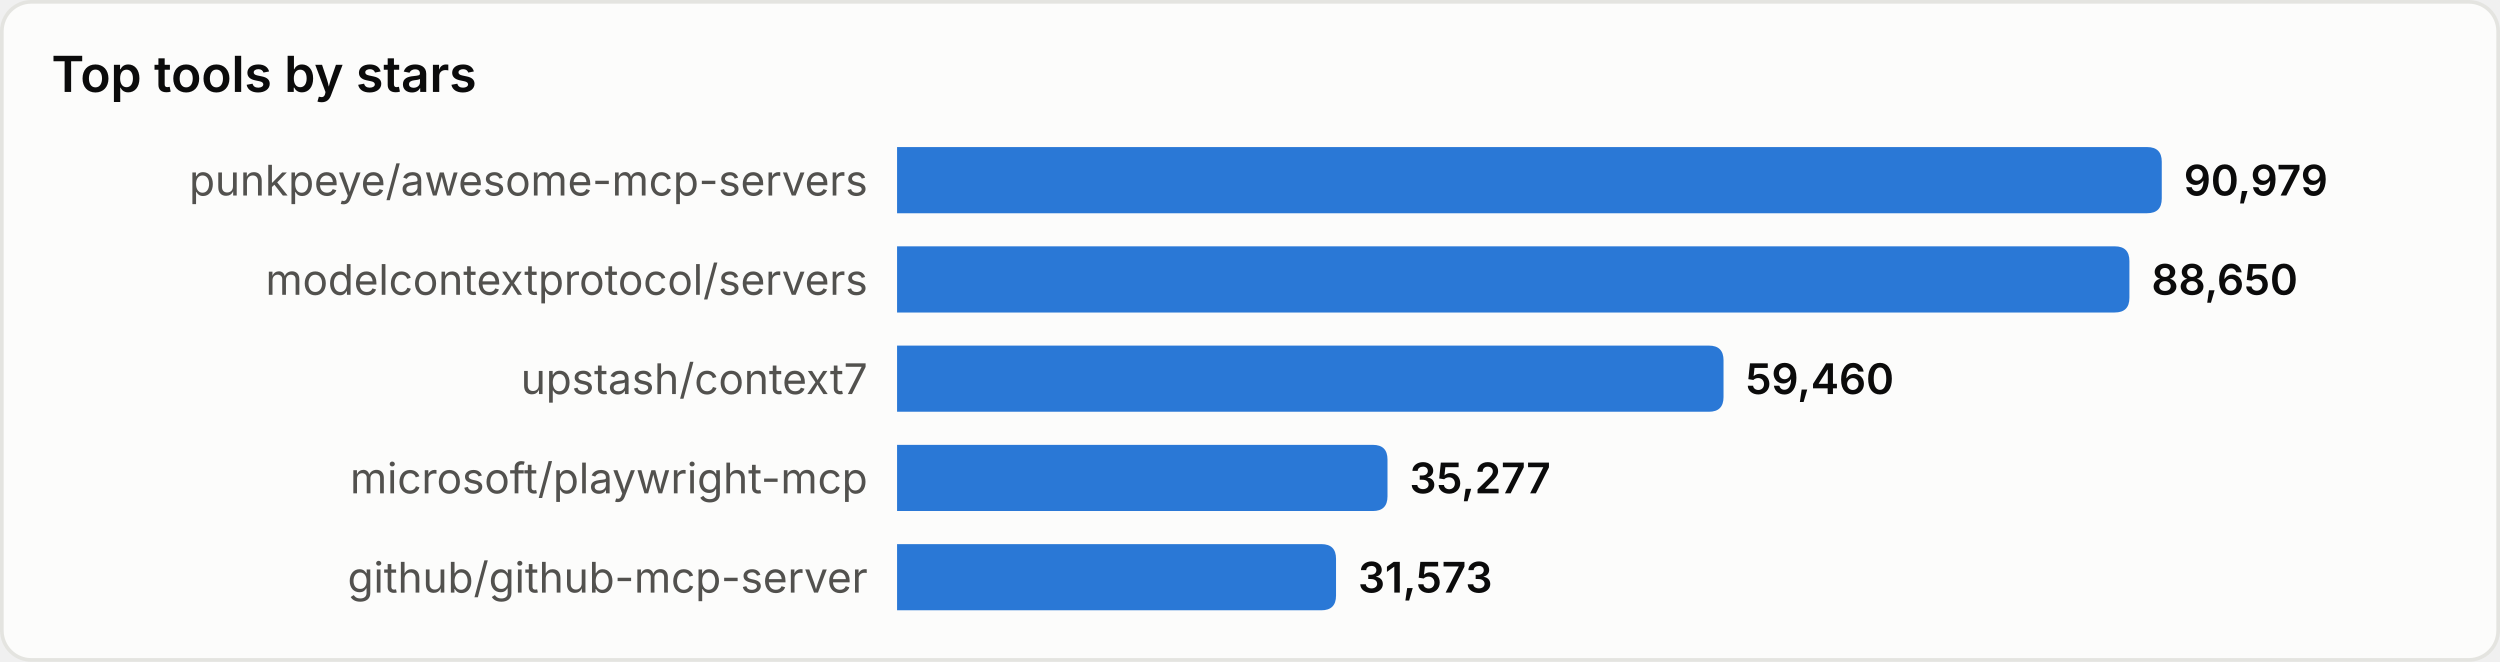
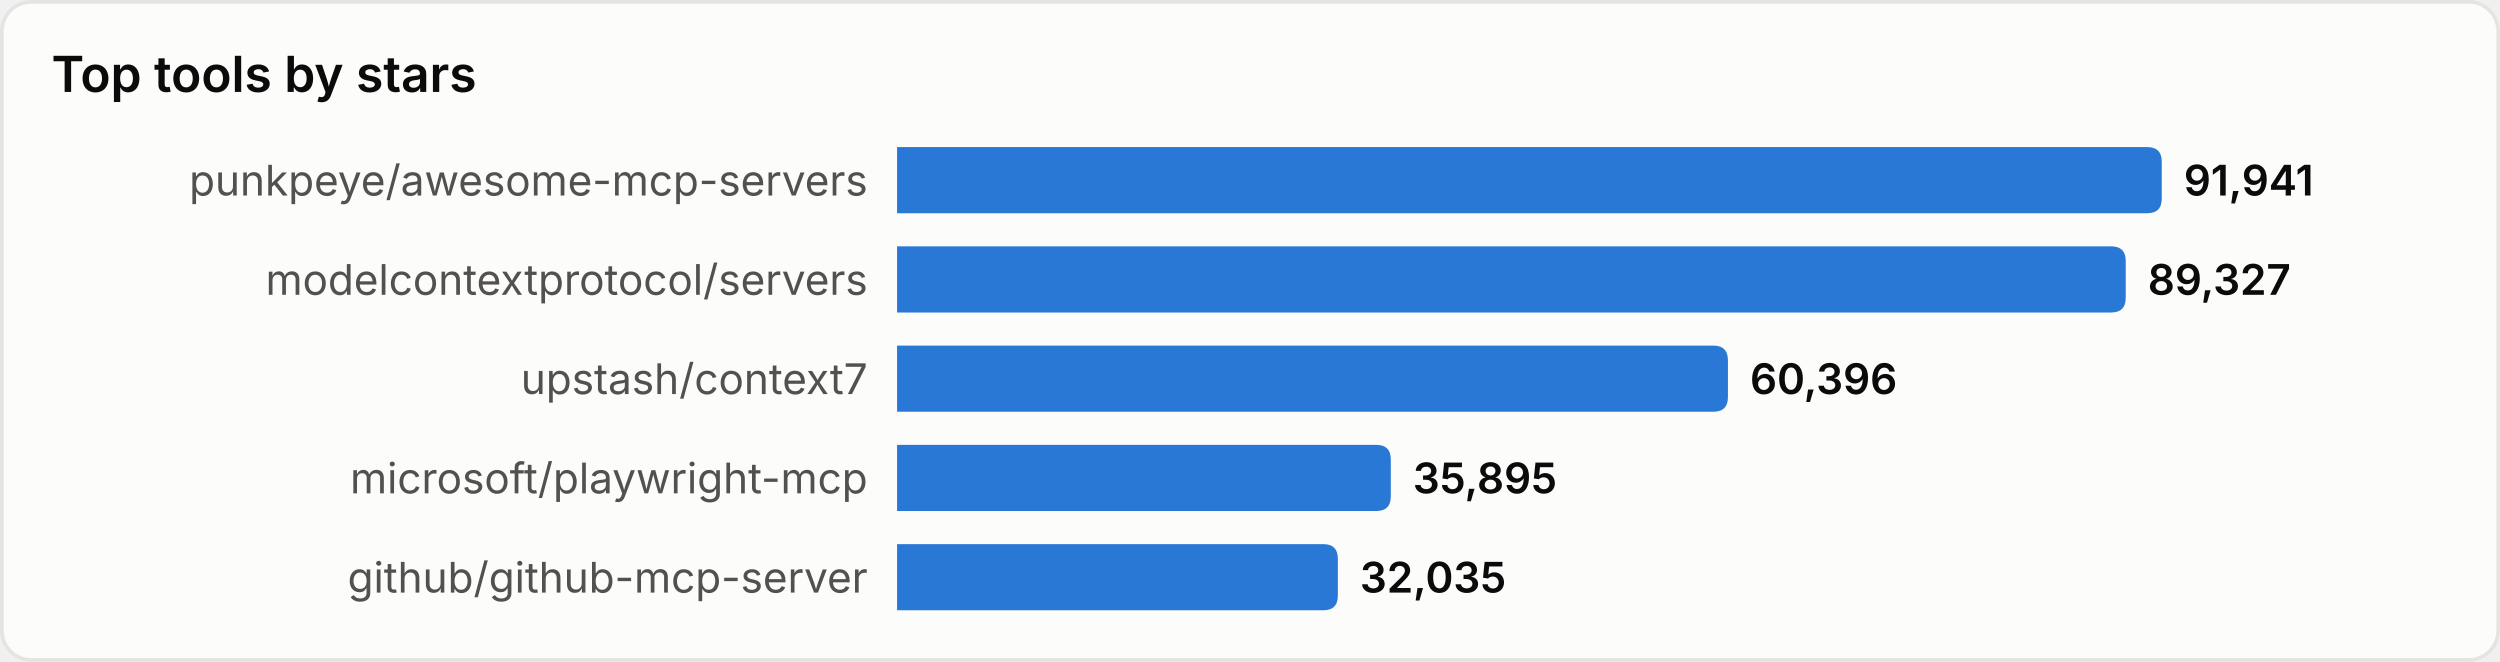
<svg xmlns="http://www.w3.org/2000/svg" width="680" height="180" viewBox="0 0 680 180" role="img" aria-label="Top tools by stars">
  <style>
text{font-family:system-ui,-apple-system,'Segoe UI',sans-serif}
.srf{fill:#fcfcfb;stroke:#e4e4e0}.ttl{fill:#0b0b0b;font-size:13.5px;font-weight:600}
.lbl{fill:#52514e;font-size:11.5px}.val{fill:#0b0b0b;font-size:11.5px;font-weight:600}
.bar{fill:#2a78d6}
@media(prefers-color-scheme:dark){
.srf{fill:#1a1a19;stroke:#33332f}.ttl{fill:#ffffff}
.lbl{fill:#c3c2b7}.val{fill:#ffffff}.bar{fill:#3987e5}
}
</style>
  <rect x="0.5" y="0.5" width="679" height="179" rx="8" class="srf" />
  <text x="14" y="25" class="ttl">Top tools by stars</text>
  <text x="236" y="49.0" class="lbl" text-anchor="end" dominant-baseline="central">punkpeye/awesome-mcp-servers</text>
  <path d="M244,40 h340.0 q4,0 4,4 v10 q0,4 -4,4 h-340.0 z" class="bar" />
-   <text x="594.0" y="49.0" class="val" dominant-baseline="central">90,979</text>
+   <text x="594.0" y="49.0" class="val" dominant-baseline="central">91,941</text>
  <text x="236" y="76.0" class="lbl" text-anchor="end" dominant-baseline="central">modelcontextprotocol/servers</text>
-   <path d="M244,67 h331.2 q4,0 4,4 v10 q0,4 -4,4 h-331.2 z" class="bar" />
-   <text x="585.2" y="76.0" class="val" dominant-baseline="central">88,650</text>
+   <path d="M244,67 h330.2 q4,0 4,4 v10 q0,4 -4,4 h-330.2 z" class="bar" />
+   <text x="584.2" y="76.0" class="val" dominant-baseline="central">89,327</text>
  <text x="236" y="103.0" class="lbl" text-anchor="end" dominant-baseline="central">upstash/context7</text>
-   <path d="M244,94 h220.8 q4,0 4,4 v10 q0,4 -4,4 h-220.8 z" class="bar" />
-   <text x="474.8" y="103.0" class="val" dominant-baseline="central">59,460</text>
+   <path d="M244,94 h222.0 q4,0 4,4 v10 q0,4 -4,4 h-222.0 z" class="bar" />
+   <text x="476.0" y="103.0" class="val" dominant-baseline="central">60,396</text>
  <text x="236" y="130.0" class="lbl" text-anchor="end" dominant-baseline="central">microsoft/playwright-mcp</text>
-   <path d="M244,121 h129.4 q4,0 4,4 v10 q0,4 -4,4 h-129.4 z" class="bar" />
-   <text x="383.4" y="130.0" class="val" dominant-baseline="central">35,277</text>
+   <path d="M244,121 h130.3 q4,0 4,4 v10 q0,4 -4,4 h-130.3 z" class="bar" />
+   <text x="384.3" y="130.0" class="val" dominant-baseline="central">35,895</text>
  <text x="236" y="157.0" class="lbl" text-anchor="end" dominant-baseline="central">github/github-mcp-server</text>
-   <path d="M244,148 h115.4 q4,0 4,4 v10 q0,4 -4,4 h-115.4 z" class="bar" />
-   <text x="369.4" y="157.0" class="val" dominant-baseline="central">31,573</text>
+   <path d="M244,148 h115.9 q4,0 4,4 v10 q0,4 -4,4 h-115.9 z" class="bar" />
+   <text x="369.9" y="157.0" class="val" dominant-baseline="central">32,035</text>
</svg>
